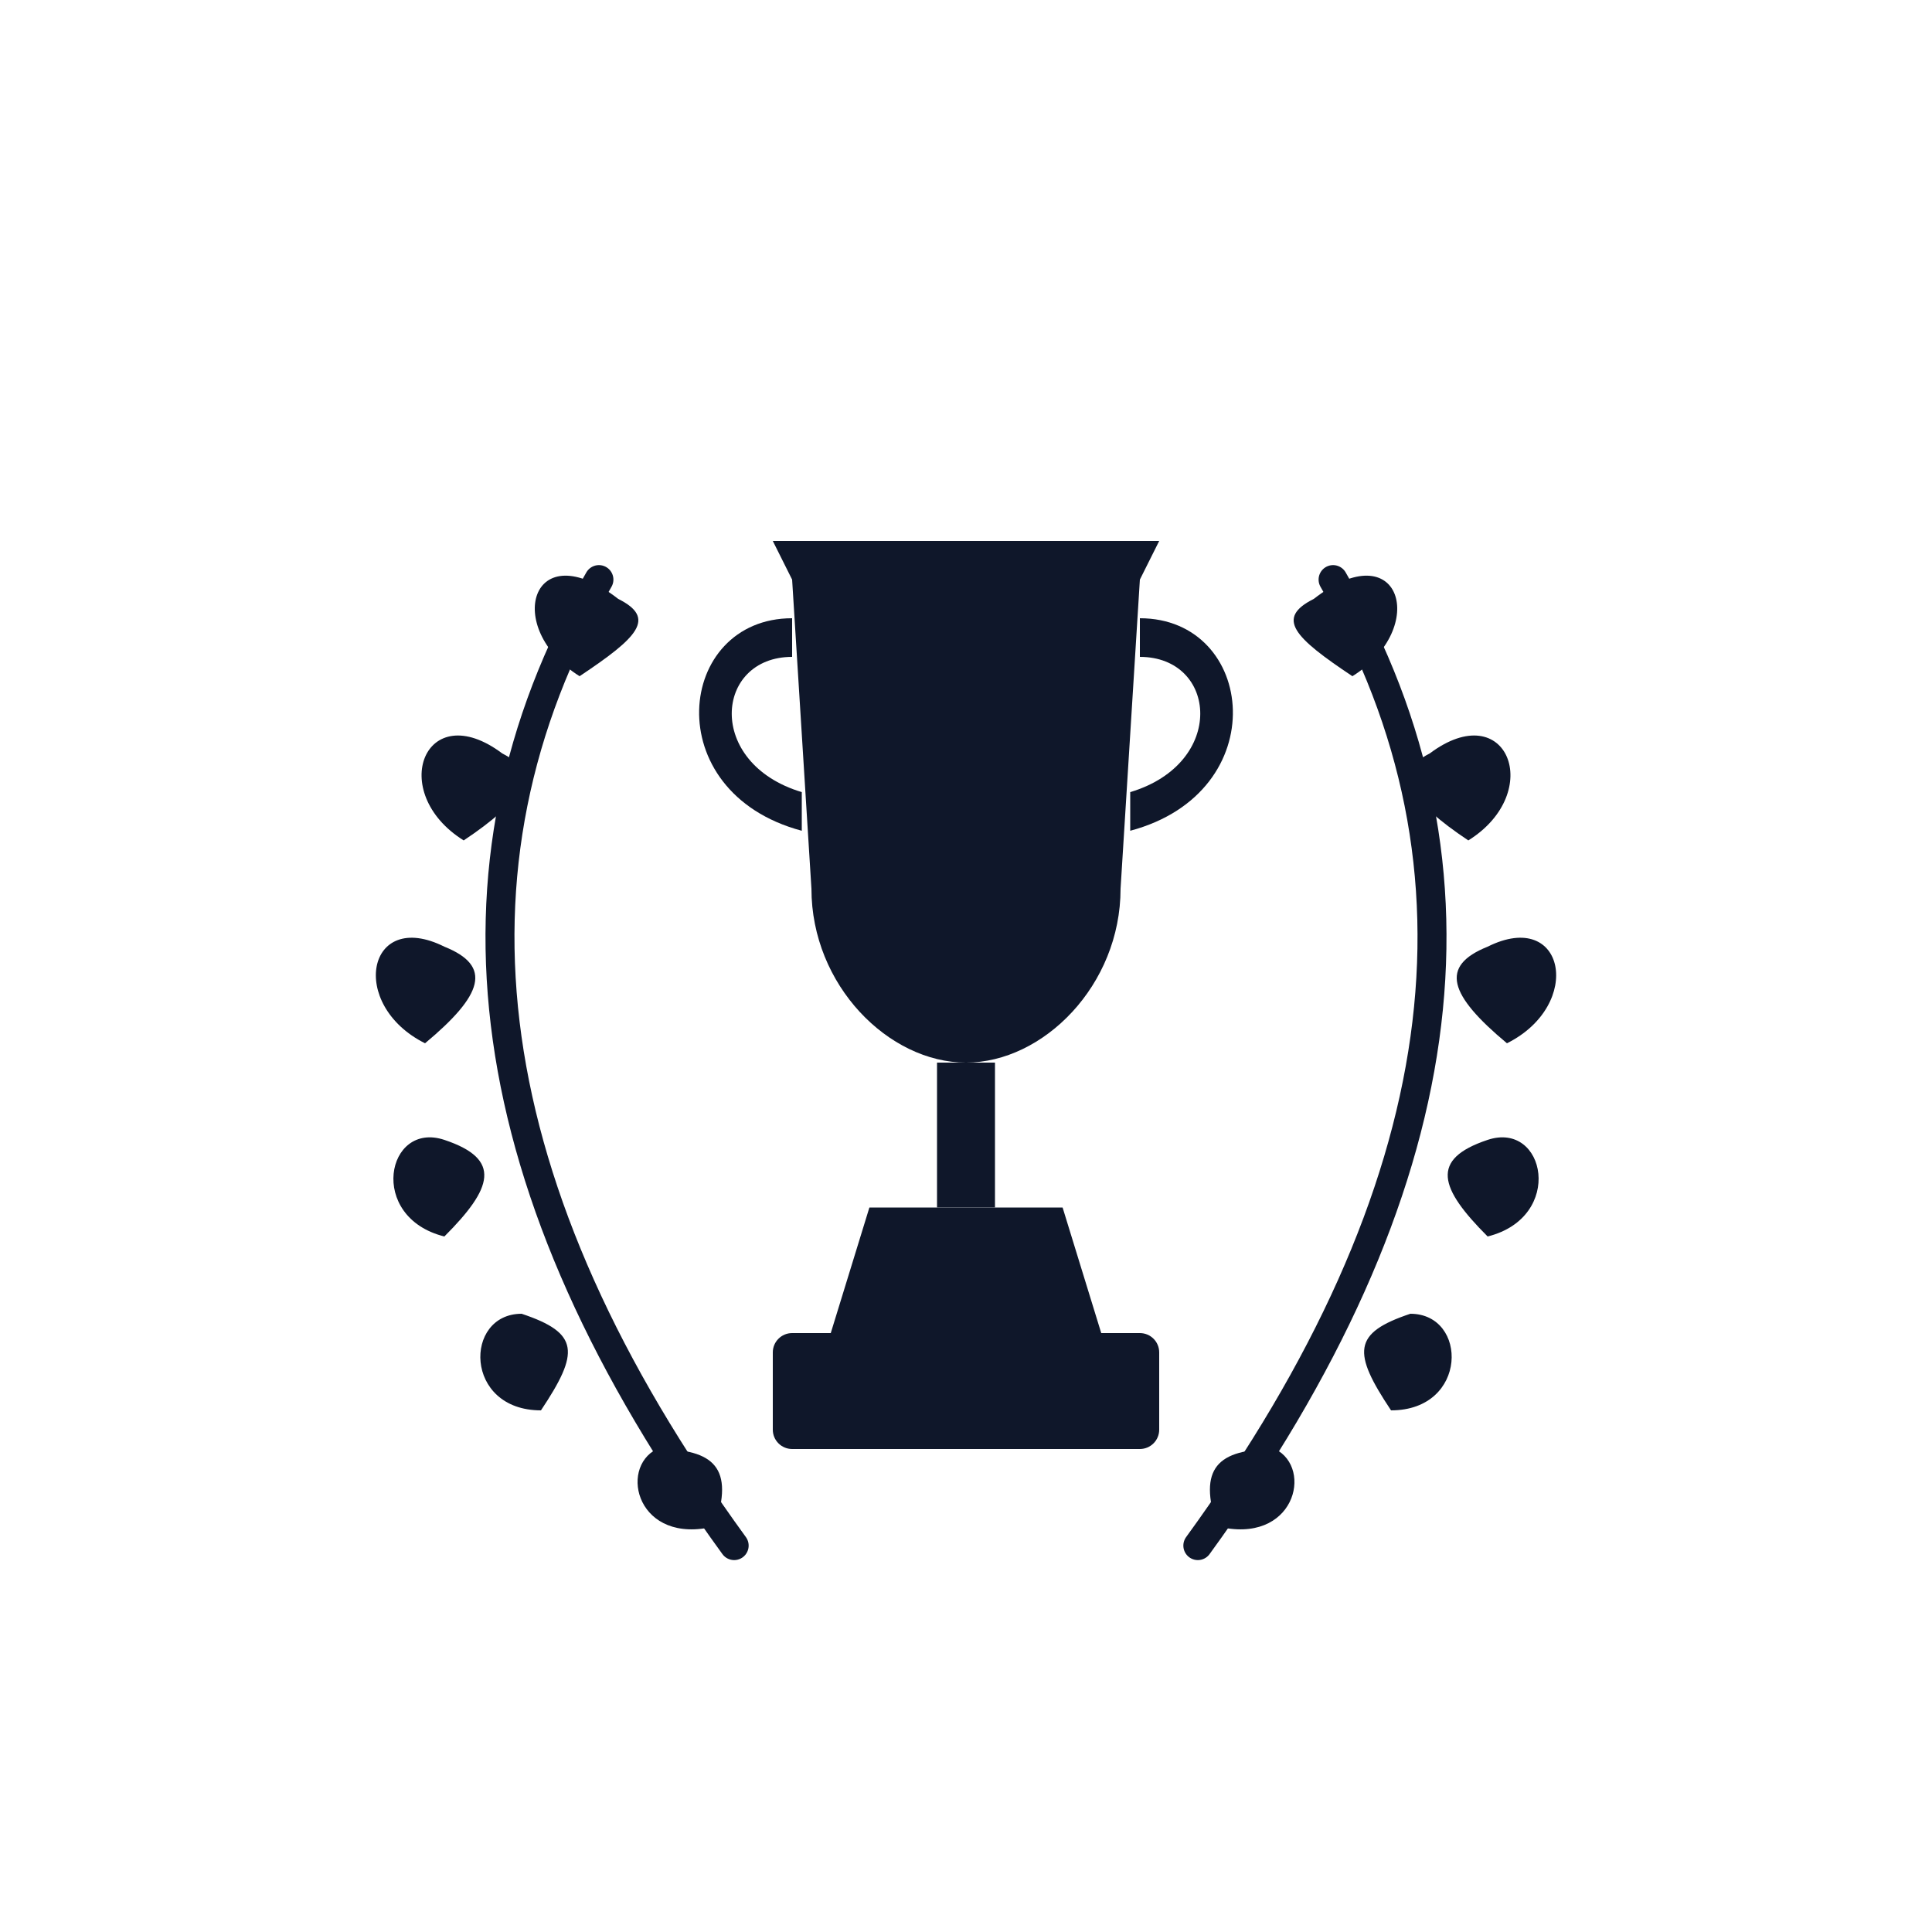
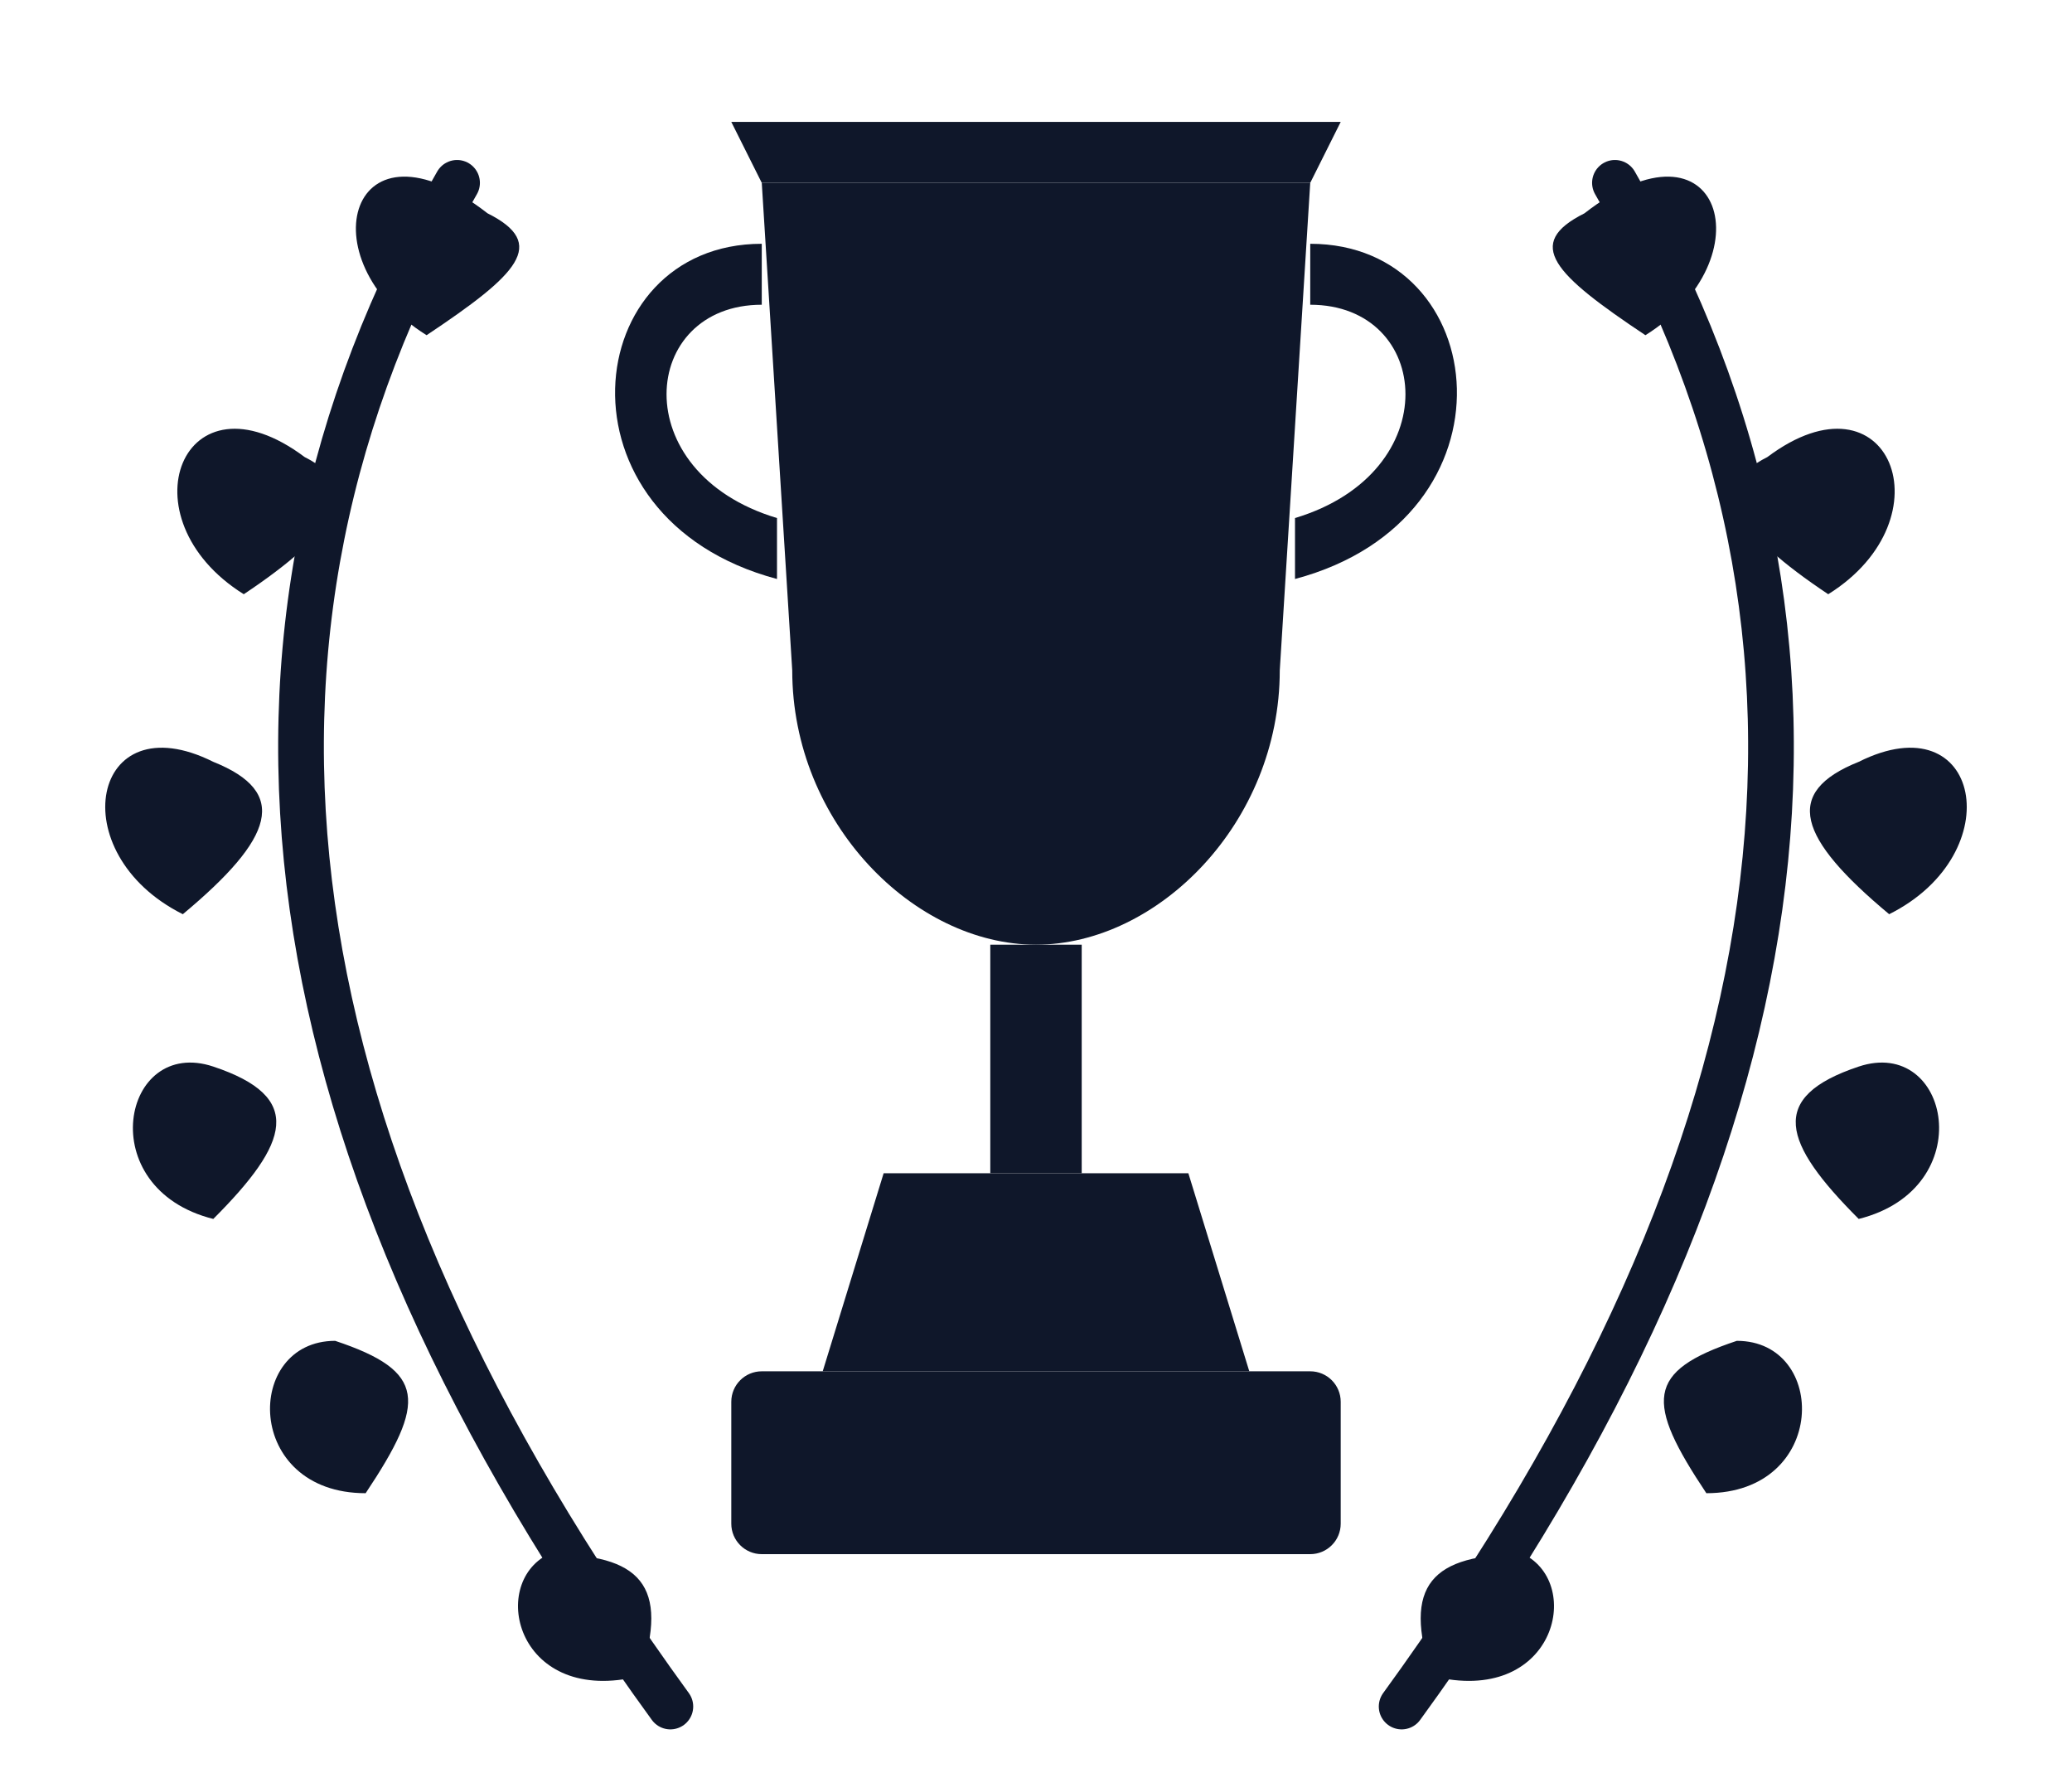
- <svg xmlns="http://www.w3.org/2000/svg" viewBox="0 0 200 200" width="100%" height="100%">
+ <svg xmlns="http://www.w3.org/2000/svg" viewBox="32 48 136 116" width="100%" height="100%">
  <g fill="#0f172a">
    <path d="M 82,60 L 118,60 L 116,92 C 116,102 108,110 100,110 C 92,110 84,102 84,92 Z" />
    <path d="M 80,56 L 120,56 L 118,60 L 82,60 Z" />
    <path d="M 82,64 C 70,64 68,82 83,86 L 83,82 C 73,79 74,68 82,68 Z" />
    <path d="M 118,64 C 130,64 132,82 117,86 L 117,82 C 127,79 126,68 118,68 Z" />
    <rect x="97" y="110" width="6" height="15" />
    <polygon points="90,125 110,125 114,138 86,138" />
    <rect x="80" y="138" width="40" height="12" rx="2" />
    <path d="M 64,62 C 55,55 52,65 60,70 C 66,66 68,64 64,62 Z" />
    <path d="M 52,78 C 44,72 40,82 48,87 C 54,83 56,80 52,78 Z" />
    <path d="M 46,98 C 38,94 36,104 44,108 C 50,103 51,100 46,98 Z" />
    <path d="M 46,118 C 40,116 38,126 46,128 C 51,123 52,120 46,118 Z" />
    <path d="M 54,136 C 48,136 48,146 56,146 C 60,140 60,138 54,136 Z" />
    <path d="M 68,150 C 64,152 66,160 74,158 C 76,152 74,150 68,150 Z" />
    <path d="M 62,60 Q 36,105 76,160" fill="none" stroke="#0f172a" stroke-width="3" stroke-linecap="round" />
    <path d="M 136,62 C 145,55 148,65 140,70 C 134,66 132,64 136,62 Z" />
    <path d="M 148,78 C 156,72 160,82 152,87 C 146,83 144,80 148,78 Z" />
    <path d="M 154,98 C 162,94 164,104 156,108 C 150,103 149,100 154,98 Z" />
    <path d="M 154,118 C 160,116 162,126 154,128 C 149,123 148,120 154,118 Z" />
    <path d="M 146,136 C 152,136 152,146 144,146 C 140,140 140,138 146,136 Z" />
    <path d="M 132,150 C 136,152 134,160 126,158 C 124,152 126,150 132,150 Z" />
    <path d="M 138,60 Q 164,105 124,160" fill="none" stroke="#0f172a" stroke-width="3" stroke-linecap="round" />
  </g>
</svg>
